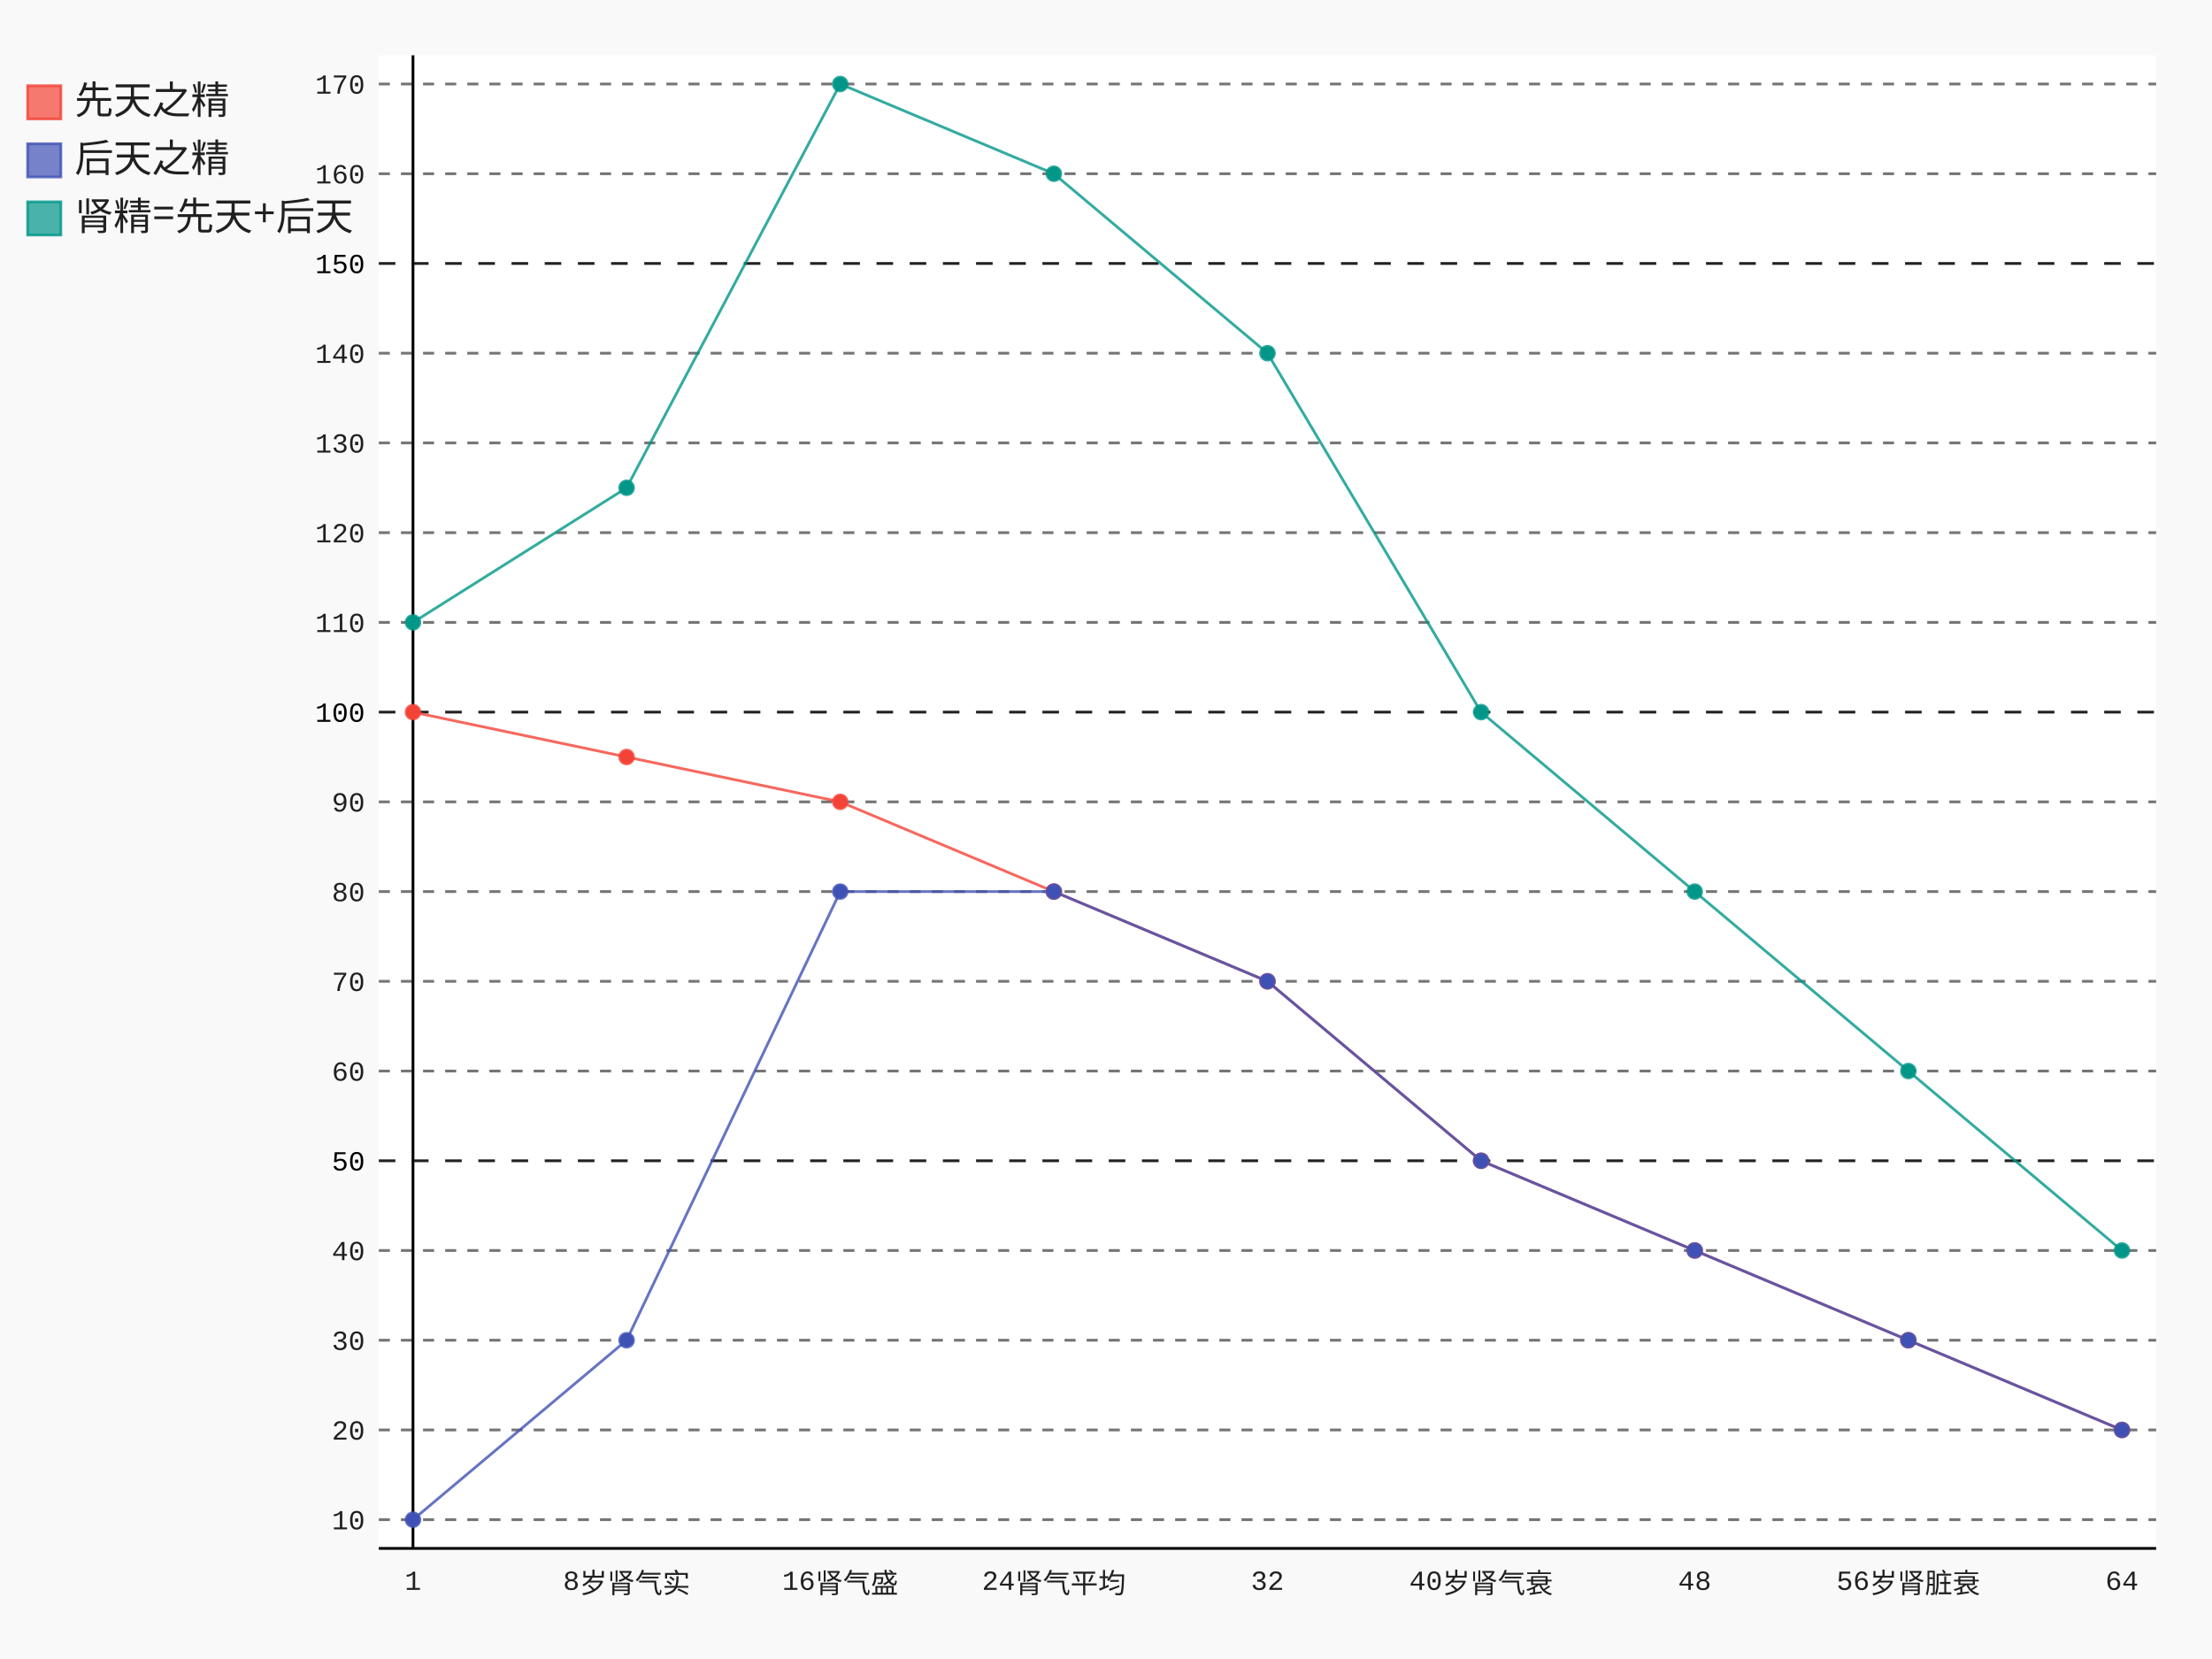
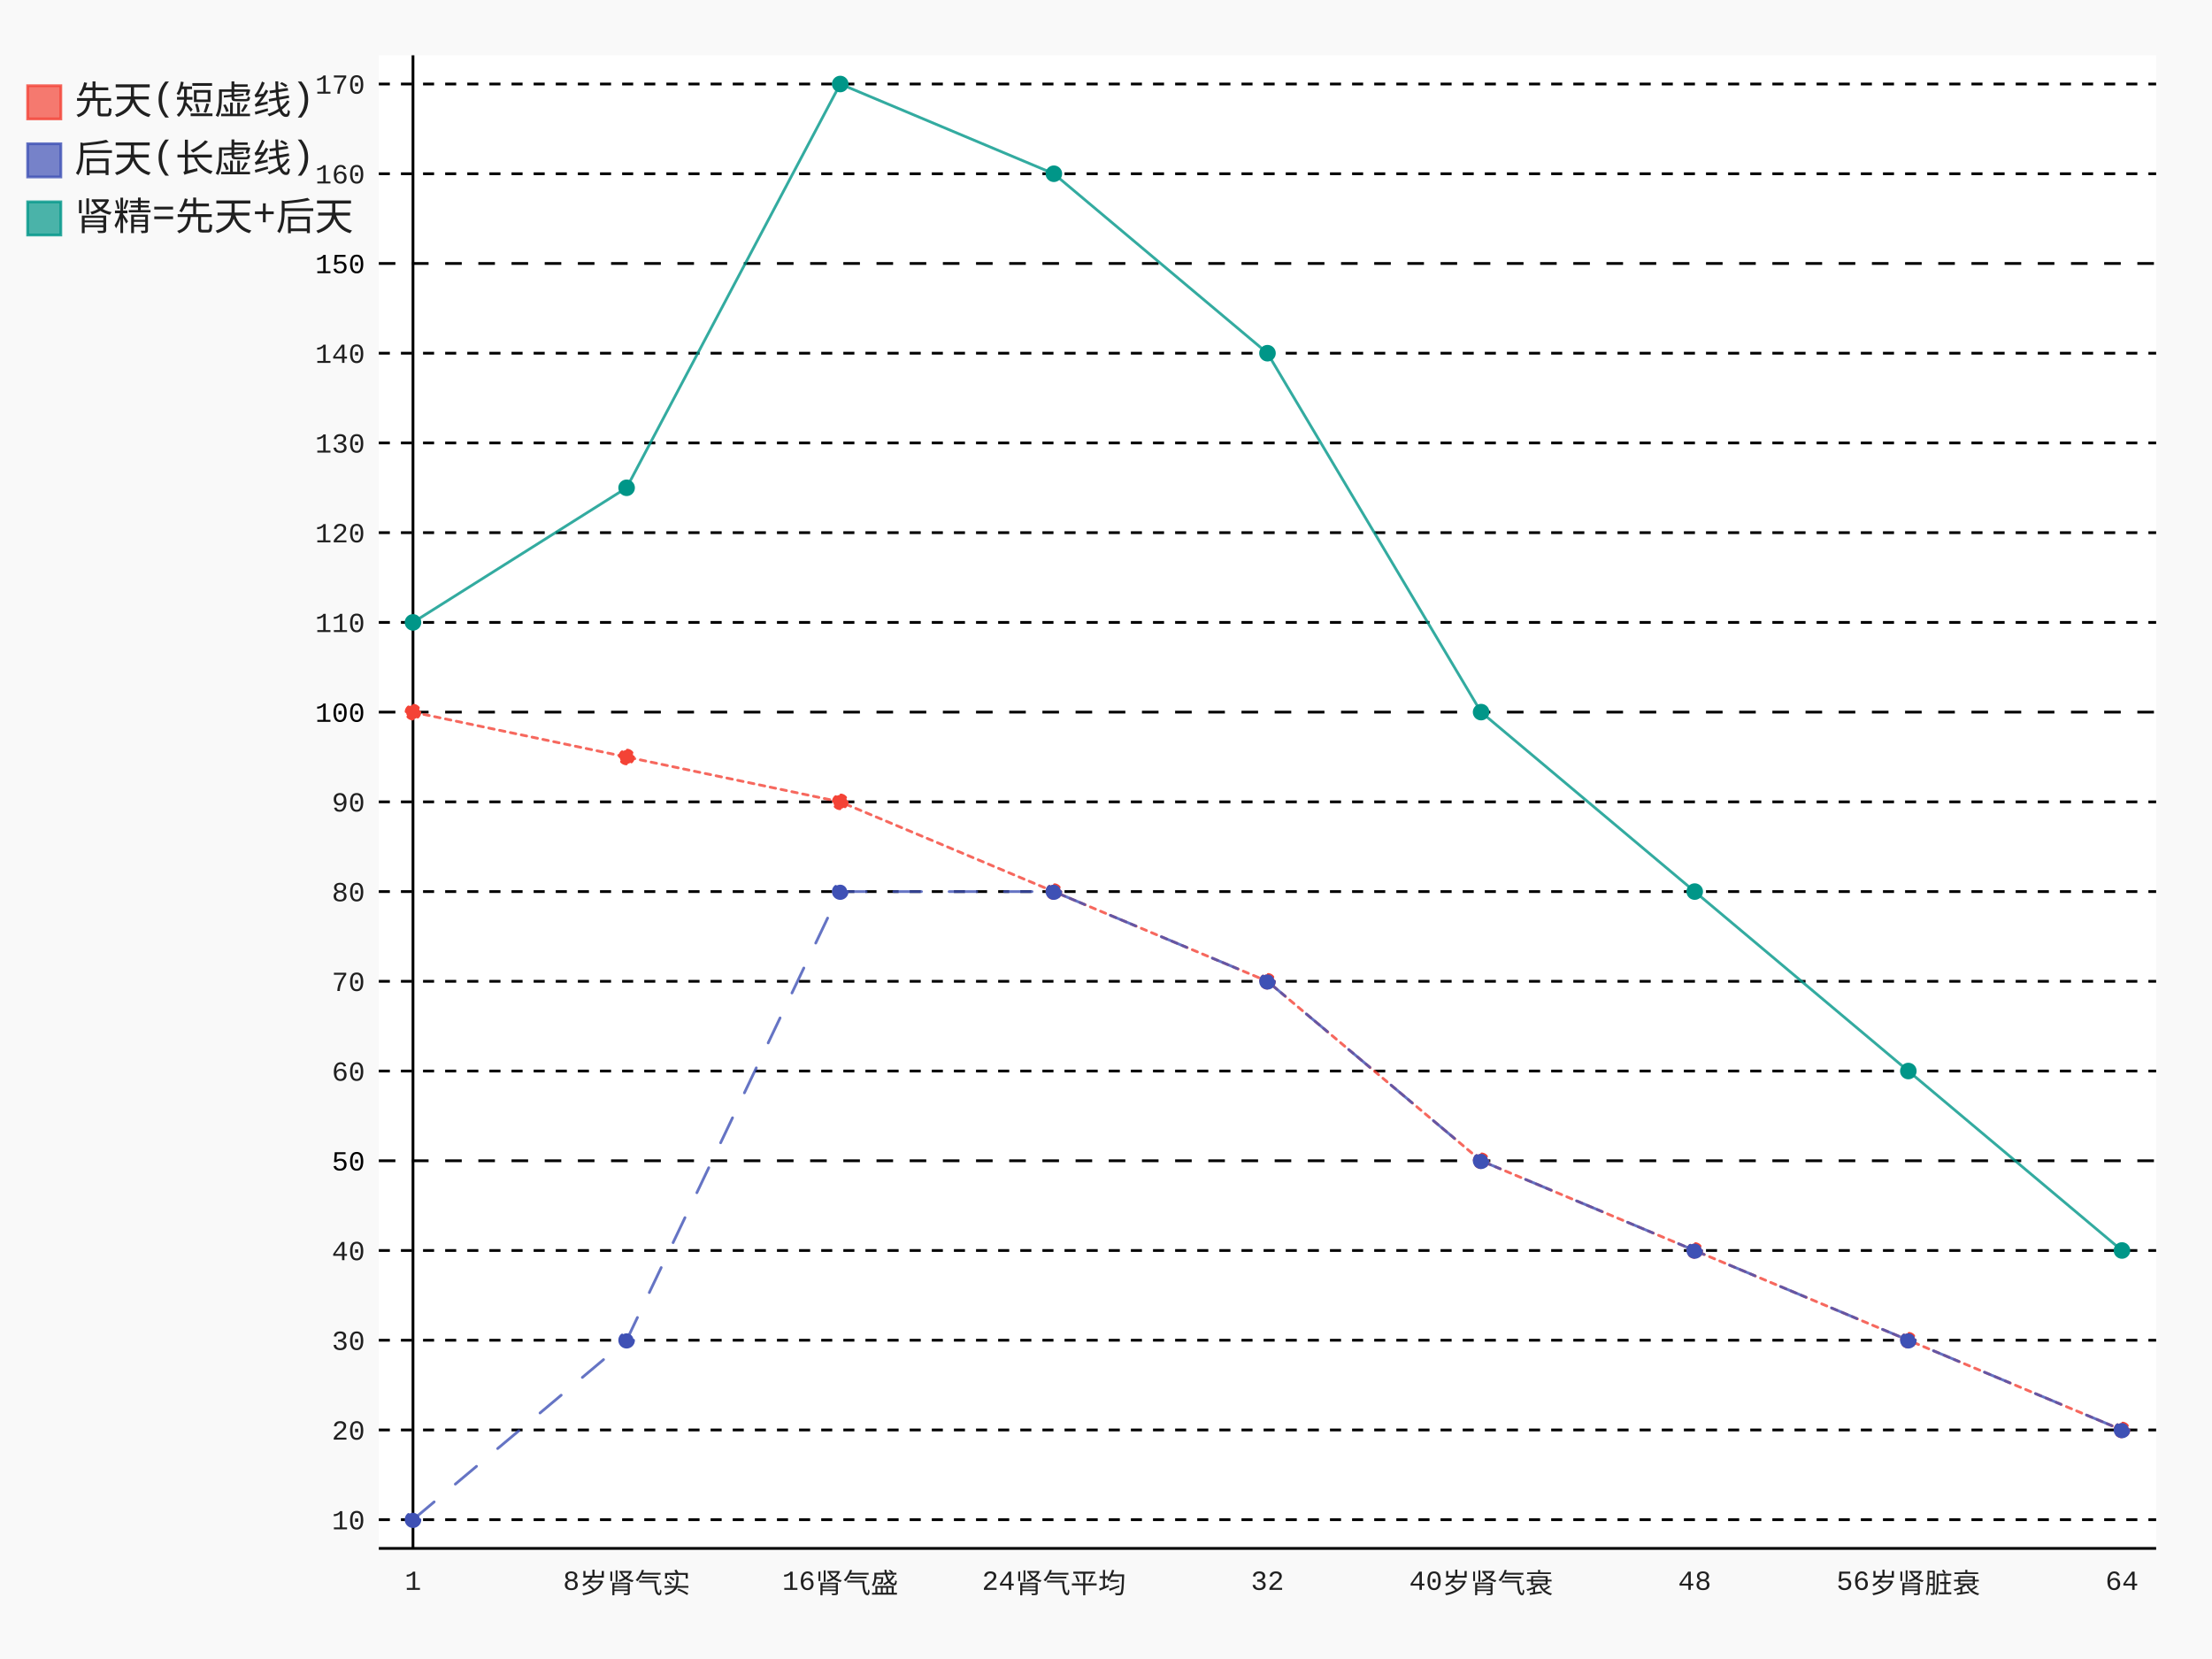
- <svg xmlns="http://www.w3.org/2000/svg" id="chart-bef9bd81-dc40-4a15-9785-6f41696e4bf8" class="pygal-chart" viewBox="0 0 800 600">
+ <svg xmlns="http://www.w3.org/2000/svg" id="chart-6c980b99-40a7-4f4c-97c7-bd34e4c4e682" class="pygal-chart" viewBox="0 0 800 600">
  <defs>
-     <style type="text/css">#chart-bef9bd81-dc40-4a15-9785-6f41696e4bf8{-webkit-user-select:none;-webkit-font-smoothing:antialiased;font-family:Consolas,"Liberation Mono",Menlo,Courier,monospace}#chart-bef9bd81-dc40-4a15-9785-6f41696e4bf8 .title{font-family:Consolas,"Liberation Mono",Menlo,Courier,monospace;font-size:16px}#chart-bef9bd81-dc40-4a15-9785-6f41696e4bf8 .legends .legend text{font-family:Consolas,"Liberation Mono",Menlo,Courier,monospace;font-size:14px}#chart-bef9bd81-dc40-4a15-9785-6f41696e4bf8 .axis text{font-family:Consolas,"Liberation Mono",Menlo,Courier,monospace;font-size:10px}#chart-bef9bd81-dc40-4a15-9785-6f41696e4bf8 .axis text.major{font-family:Consolas,"Liberation Mono",Menlo,Courier,monospace;font-size:10px}#chart-bef9bd81-dc40-4a15-9785-6f41696e4bf8 .text-overlay text.value{font-family:Consolas,"Liberation Mono",Menlo,Courier,monospace;font-size:16px}#chart-bef9bd81-dc40-4a15-9785-6f41696e4bf8 .text-overlay text.label{font-family:Consolas,"Liberation Mono",Menlo,Courier,monospace;font-size:10px}#chart-bef9bd81-dc40-4a15-9785-6f41696e4bf8 .tooltip{font-family:Consolas,"Liberation Mono",Menlo,Courier,monospace;font-size:14px}#chart-bef9bd81-dc40-4a15-9785-6f41696e4bf8 text.no_data{font-family:Consolas,"Liberation Mono",Menlo,Courier,monospace;font-size:64px}
- #chart-bef9bd81-dc40-4a15-9785-6f41696e4bf8{background-color:rgba(249,249,249,1)}#chart-bef9bd81-dc40-4a15-9785-6f41696e4bf8 path,#chart-bef9bd81-dc40-4a15-9785-6f41696e4bf8 line,#chart-bef9bd81-dc40-4a15-9785-6f41696e4bf8 rect,#chart-bef9bd81-dc40-4a15-9785-6f41696e4bf8 circle{-webkit-transition:150ms;-moz-transition:150ms;transition:150ms}#chart-bef9bd81-dc40-4a15-9785-6f41696e4bf8 .graph &gt; .background{fill:rgba(249,249,249,1)}#chart-bef9bd81-dc40-4a15-9785-6f41696e4bf8 .plot &gt; .background{fill:rgba(255,255,255,1)}#chart-bef9bd81-dc40-4a15-9785-6f41696e4bf8 .graph{fill:rgba(0,0,0,.87)}#chart-bef9bd81-dc40-4a15-9785-6f41696e4bf8 text.no_data{fill:rgba(0,0,0,1)}#chart-bef9bd81-dc40-4a15-9785-6f41696e4bf8 .title{fill:rgba(0,0,0,1)}#chart-bef9bd81-dc40-4a15-9785-6f41696e4bf8 .legends .legend text{fill:rgba(0,0,0,.87)}#chart-bef9bd81-dc40-4a15-9785-6f41696e4bf8 .legends .legend:hover text{fill:rgba(0,0,0,1)}#chart-bef9bd81-dc40-4a15-9785-6f41696e4bf8 .axis .line{stroke:rgba(0,0,0,1)}#chart-bef9bd81-dc40-4a15-9785-6f41696e4bf8 .axis .guide.line{stroke:rgba(0,0,0,.54)}#chart-bef9bd81-dc40-4a15-9785-6f41696e4bf8 .axis .major.line{stroke:rgba(0,0,0,.87)}#chart-bef9bd81-dc40-4a15-9785-6f41696e4bf8 .axis text.major{fill:rgba(0,0,0,1)}#chart-bef9bd81-dc40-4a15-9785-6f41696e4bf8 .axis.y .guides:hover .guide.line,#chart-bef9bd81-dc40-4a15-9785-6f41696e4bf8 .line-graph .axis.x .guides:hover .guide.line,#chart-bef9bd81-dc40-4a15-9785-6f41696e4bf8 .stackedline-graph .axis.x .guides:hover .guide.line,#chart-bef9bd81-dc40-4a15-9785-6f41696e4bf8 .xy-graph .axis.x .guides:hover .guide.line{stroke:rgba(0,0,0,1)}#chart-bef9bd81-dc40-4a15-9785-6f41696e4bf8 .axis .guides:hover text{fill:rgba(0,0,0,1)}#chart-bef9bd81-dc40-4a15-9785-6f41696e4bf8 .reactive{fill-opacity:.7;stroke-opacity:.8}#chart-bef9bd81-dc40-4a15-9785-6f41696e4bf8 .ci{stroke:rgba(0,0,0,.87)}#chart-bef9bd81-dc40-4a15-9785-6f41696e4bf8 .reactive.active,#chart-bef9bd81-dc40-4a15-9785-6f41696e4bf8 .active .reactive{fill-opacity:.8;stroke-opacity:.9;stroke-width:4}#chart-bef9bd81-dc40-4a15-9785-6f41696e4bf8 .ci .reactive.active{stroke-width:1.5}#chart-bef9bd81-dc40-4a15-9785-6f41696e4bf8 .series text{fill:rgba(0,0,0,1)}#chart-bef9bd81-dc40-4a15-9785-6f41696e4bf8 .tooltip rect{fill:rgba(255,255,255,1);stroke:rgba(0,0,0,1);-webkit-transition:opacity 150ms;-moz-transition:opacity 150ms;transition:opacity 150ms}#chart-bef9bd81-dc40-4a15-9785-6f41696e4bf8 .tooltip .label{fill:rgba(0,0,0,.87)}#chart-bef9bd81-dc40-4a15-9785-6f41696e4bf8 .tooltip .label{fill:rgba(0,0,0,.87)}#chart-bef9bd81-dc40-4a15-9785-6f41696e4bf8 .tooltip .legend{font-size:.8em;fill:rgba(0,0,0,.54)}#chart-bef9bd81-dc40-4a15-9785-6f41696e4bf8 .tooltip .x_label{font-size:.6em;fill:rgba(0,0,0,1)}#chart-bef9bd81-dc40-4a15-9785-6f41696e4bf8 .tooltip .xlink{font-size:.5em;text-decoration:underline}#chart-bef9bd81-dc40-4a15-9785-6f41696e4bf8 .tooltip .value{font-size:1.5em}#chart-bef9bd81-dc40-4a15-9785-6f41696e4bf8 .bound{font-size:.5em}#chart-bef9bd81-dc40-4a15-9785-6f41696e4bf8 .max-value{font-size:.75em;fill:rgba(0,0,0,.54)}#chart-bef9bd81-dc40-4a15-9785-6f41696e4bf8 .map-element{fill:rgba(255,255,255,1);stroke:rgba(0,0,0,.54) !important}#chart-bef9bd81-dc40-4a15-9785-6f41696e4bf8 .map-element .reactive{fill-opacity:inherit;stroke-opacity:inherit}#chart-bef9bd81-dc40-4a15-9785-6f41696e4bf8 .color-0,#chart-bef9bd81-dc40-4a15-9785-6f41696e4bf8 .color-0 a:visited{stroke:#F44336;fill:#F44336}#chart-bef9bd81-dc40-4a15-9785-6f41696e4bf8 .color-1,#chart-bef9bd81-dc40-4a15-9785-6f41696e4bf8 .color-1 a:visited{stroke:#3F51B5;fill:#3F51B5}#chart-bef9bd81-dc40-4a15-9785-6f41696e4bf8 .color-2,#chart-bef9bd81-dc40-4a15-9785-6f41696e4bf8 .color-2 a:visited{stroke:#009688;fill:#009688}#chart-bef9bd81-dc40-4a15-9785-6f41696e4bf8 .text-overlay .color-0 text{fill:black}#chart-bef9bd81-dc40-4a15-9785-6f41696e4bf8 .text-overlay .color-1 text{fill:black}#chart-bef9bd81-dc40-4a15-9785-6f41696e4bf8 .text-overlay .color-2 text{fill:black}
- #chart-bef9bd81-dc40-4a15-9785-6f41696e4bf8 text.no_data{text-anchor:middle}#chart-bef9bd81-dc40-4a15-9785-6f41696e4bf8 .guide.line{fill:none}#chart-bef9bd81-dc40-4a15-9785-6f41696e4bf8 .centered{text-anchor:middle}#chart-bef9bd81-dc40-4a15-9785-6f41696e4bf8 .title{text-anchor:middle}#chart-bef9bd81-dc40-4a15-9785-6f41696e4bf8 .legends .legend text{fill-opacity:1}#chart-bef9bd81-dc40-4a15-9785-6f41696e4bf8 .axis.x text{text-anchor:middle}#chart-bef9bd81-dc40-4a15-9785-6f41696e4bf8 .axis.x:not(.web) text[transform]{text-anchor:start}#chart-bef9bd81-dc40-4a15-9785-6f41696e4bf8 .axis.x:not(.web) text[transform].backwards{text-anchor:end}#chart-bef9bd81-dc40-4a15-9785-6f41696e4bf8 .axis.y text{text-anchor:end}#chart-bef9bd81-dc40-4a15-9785-6f41696e4bf8 .axis.y text[transform].backwards{text-anchor:start}#chart-bef9bd81-dc40-4a15-9785-6f41696e4bf8 .axis.y2 text{text-anchor:start}#chart-bef9bd81-dc40-4a15-9785-6f41696e4bf8 .axis.y2 text[transform].backwards{text-anchor:end}#chart-bef9bd81-dc40-4a15-9785-6f41696e4bf8 .axis .guide.line{stroke-dasharray:4,4}#chart-bef9bd81-dc40-4a15-9785-6f41696e4bf8 .axis .major.guide.line{stroke-dasharray:6,6}#chart-bef9bd81-dc40-4a15-9785-6f41696e4bf8 .horizontal .axis.y .guide.line,#chart-bef9bd81-dc40-4a15-9785-6f41696e4bf8 .horizontal .axis.y2 .guide.line,#chart-bef9bd81-dc40-4a15-9785-6f41696e4bf8 .vertical .axis.x .guide.line{opacity:0}#chart-bef9bd81-dc40-4a15-9785-6f41696e4bf8 .horizontal .axis.always_show .guide.line,#chart-bef9bd81-dc40-4a15-9785-6f41696e4bf8 .vertical .axis.always_show .guide.line{opacity:1 !important}#chart-bef9bd81-dc40-4a15-9785-6f41696e4bf8 .axis.y .guides:hover .guide.line,#chart-bef9bd81-dc40-4a15-9785-6f41696e4bf8 .axis.y2 .guides:hover .guide.line,#chart-bef9bd81-dc40-4a15-9785-6f41696e4bf8 .axis.x .guides:hover .guide.line{opacity:1}#chart-bef9bd81-dc40-4a15-9785-6f41696e4bf8 .axis .guides:hover text{opacity:1}#chart-bef9bd81-dc40-4a15-9785-6f41696e4bf8 .nofill{fill:none}#chart-bef9bd81-dc40-4a15-9785-6f41696e4bf8 .subtle-fill{fill-opacity:.2}#chart-bef9bd81-dc40-4a15-9785-6f41696e4bf8 .dot{stroke-width:1px;fill-opacity:1}#chart-bef9bd81-dc40-4a15-9785-6f41696e4bf8 .dot.active{stroke-width:5px}#chart-bef9bd81-dc40-4a15-9785-6f41696e4bf8 .dot.negative{fill:transparent}#chart-bef9bd81-dc40-4a15-9785-6f41696e4bf8 text,#chart-bef9bd81-dc40-4a15-9785-6f41696e4bf8 tspan{stroke:none !important}#chart-bef9bd81-dc40-4a15-9785-6f41696e4bf8 .series text.active{opacity:1}#chart-bef9bd81-dc40-4a15-9785-6f41696e4bf8 .tooltip rect{fill-opacity:.95;stroke-width:.5}#chart-bef9bd81-dc40-4a15-9785-6f41696e4bf8 .tooltip text{fill-opacity:1}#chart-bef9bd81-dc40-4a15-9785-6f41696e4bf8 .showable{visibility:hidden}#chart-bef9bd81-dc40-4a15-9785-6f41696e4bf8 .showable.shown{visibility:visible}#chart-bef9bd81-dc40-4a15-9785-6f41696e4bf8 .gauge-background{fill:rgba(229,229,229,1);stroke:none}#chart-bef9bd81-dc40-4a15-9785-6f41696e4bf8 .bg-lines{stroke:rgba(249,249,249,1);stroke-width:2px}</style>
+     <style type="text/css">#chart-6c980b99-40a7-4f4c-97c7-bd34e4c4e682{-webkit-user-select:none;-webkit-font-smoothing:antialiased;font-family:Consolas,"Liberation Mono",Menlo,Courier,monospace}#chart-6c980b99-40a7-4f4c-97c7-bd34e4c4e682 .title{font-family:Consolas,"Liberation Mono",Menlo,Courier,monospace;font-size:16px}#chart-6c980b99-40a7-4f4c-97c7-bd34e4c4e682 .legends .legend text{font-family:Consolas,"Liberation Mono",Menlo,Courier,monospace;font-size:14px}#chart-6c980b99-40a7-4f4c-97c7-bd34e4c4e682 .axis text{font-family:Consolas,"Liberation Mono",Menlo,Courier,monospace;font-size:10px}#chart-6c980b99-40a7-4f4c-97c7-bd34e4c4e682 .axis text.major{font-family:Consolas,"Liberation Mono",Menlo,Courier,monospace;font-size:10px}#chart-6c980b99-40a7-4f4c-97c7-bd34e4c4e682 .text-overlay text.value{font-family:Consolas,"Liberation Mono",Menlo,Courier,monospace;font-size:16px}#chart-6c980b99-40a7-4f4c-97c7-bd34e4c4e682 .text-overlay text.label{font-family:Consolas,"Liberation Mono",Menlo,Courier,monospace;font-size:10px}#chart-6c980b99-40a7-4f4c-97c7-bd34e4c4e682 .tooltip{font-family:Consolas,"Liberation Mono",Menlo,Courier,monospace;font-size:14px}#chart-6c980b99-40a7-4f4c-97c7-bd34e4c4e682 text.no_data{font-family:Consolas,"Liberation Mono",Menlo,Courier,monospace;font-size:64px}
+ #chart-6c980b99-40a7-4f4c-97c7-bd34e4c4e682{background-color:rgba(249,249,249,1)}#chart-6c980b99-40a7-4f4c-97c7-bd34e4c4e682 path,#chart-6c980b99-40a7-4f4c-97c7-bd34e4c4e682 line,#chart-6c980b99-40a7-4f4c-97c7-bd34e4c4e682 rect,#chart-6c980b99-40a7-4f4c-97c7-bd34e4c4e682 circle{-webkit-transition:150ms;-moz-transition:150ms;transition:150ms}#chart-6c980b99-40a7-4f4c-97c7-bd34e4c4e682 .graph &gt; .background{fill:rgba(249,249,249,1)}#chart-6c980b99-40a7-4f4c-97c7-bd34e4c4e682 .plot &gt; .background{fill:rgba(255,255,255,1)}#chart-6c980b99-40a7-4f4c-97c7-bd34e4c4e682 .graph{fill:rgba(0,0,0,.87)}#chart-6c980b99-40a7-4f4c-97c7-bd34e4c4e682 text.no_data{fill:rgba(0,0,0,1)}#chart-6c980b99-40a7-4f4c-97c7-bd34e4c4e682 .title{fill:rgba(0,0,0,1)}#chart-6c980b99-40a7-4f4c-97c7-bd34e4c4e682 .legends .legend text{fill:rgba(0,0,0,.87)}#chart-6c980b99-40a7-4f4c-97c7-bd34e4c4e682 .legends .legend:hover text{fill:rgba(0,0,0,1)}#chart-6c980b99-40a7-4f4c-97c7-bd34e4c4e682 .axis .line{stroke:rgba(0,0,0,1)}#chart-6c980b99-40a7-4f4c-97c7-bd34e4c4e682 .axis .guide.line{stroke:rgba(0,0,0,.54)}#chart-6c980b99-40a7-4f4c-97c7-bd34e4c4e682 .axis .major.line{stroke:rgba(0,0,0,.87)}#chart-6c980b99-40a7-4f4c-97c7-bd34e4c4e682 .axis text.major{fill:rgba(0,0,0,1)}#chart-6c980b99-40a7-4f4c-97c7-bd34e4c4e682 .axis.y .guides:hover .guide.line,#chart-6c980b99-40a7-4f4c-97c7-bd34e4c4e682 .line-graph .axis.x .guides:hover .guide.line,#chart-6c980b99-40a7-4f4c-97c7-bd34e4c4e682 .stackedline-graph .axis.x .guides:hover .guide.line,#chart-6c980b99-40a7-4f4c-97c7-bd34e4c4e682 .xy-graph .axis.x .guides:hover .guide.line{stroke:rgba(0,0,0,1)}#chart-6c980b99-40a7-4f4c-97c7-bd34e4c4e682 .axis .guides:hover text{fill:rgba(0,0,0,1)}#chart-6c980b99-40a7-4f4c-97c7-bd34e4c4e682 .reactive{fill-opacity:.7;stroke-opacity:.8;stroke-width:1}#chart-6c980b99-40a7-4f4c-97c7-bd34e4c4e682 .ci{stroke:rgba(0,0,0,.87)}#chart-6c980b99-40a7-4f4c-97c7-bd34e4c4e682 .reactive.active,#chart-6c980b99-40a7-4f4c-97c7-bd34e4c4e682 .active .reactive{fill-opacity:.8;stroke-opacity:.9;stroke-width:4}#chart-6c980b99-40a7-4f4c-97c7-bd34e4c4e682 .ci .reactive.active{stroke-width:1.5}#chart-6c980b99-40a7-4f4c-97c7-bd34e4c4e682 .series text{fill:rgba(0,0,0,1)}#chart-6c980b99-40a7-4f4c-97c7-bd34e4c4e682 .tooltip rect{fill:rgba(255,255,255,1);stroke:rgba(0,0,0,1);-webkit-transition:opacity 150ms;-moz-transition:opacity 150ms;transition:opacity 150ms}#chart-6c980b99-40a7-4f4c-97c7-bd34e4c4e682 .tooltip .label{fill:rgba(0,0,0,.87)}#chart-6c980b99-40a7-4f4c-97c7-bd34e4c4e682 .tooltip .label{fill:rgba(0,0,0,.87)}#chart-6c980b99-40a7-4f4c-97c7-bd34e4c4e682 .tooltip .legend{font-size:.8em;fill:rgba(0,0,0,.54)}#chart-6c980b99-40a7-4f4c-97c7-bd34e4c4e682 .tooltip .x_label{font-size:.6em;fill:rgba(0,0,0,1)}#chart-6c980b99-40a7-4f4c-97c7-bd34e4c4e682 .tooltip .xlink{font-size:.5em;text-decoration:underline}#chart-6c980b99-40a7-4f4c-97c7-bd34e4c4e682 .tooltip .value{font-size:1.5em}#chart-6c980b99-40a7-4f4c-97c7-bd34e4c4e682 .bound{font-size:.5em}#chart-6c980b99-40a7-4f4c-97c7-bd34e4c4e682 .max-value{font-size:.75em;fill:rgba(0,0,0,.54)}#chart-6c980b99-40a7-4f4c-97c7-bd34e4c4e682 .map-element{fill:rgba(255,255,255,1);stroke:rgba(0,0,0,.54) !important}#chart-6c980b99-40a7-4f4c-97c7-bd34e4c4e682 .map-element .reactive{fill-opacity:inherit;stroke-opacity:inherit}#chart-6c980b99-40a7-4f4c-97c7-bd34e4c4e682 .color-0,#chart-6c980b99-40a7-4f4c-97c7-bd34e4c4e682 .color-0 a:visited{stroke:#F44336;fill:#F44336}#chart-6c980b99-40a7-4f4c-97c7-bd34e4c4e682 .color-1,#chart-6c980b99-40a7-4f4c-97c7-bd34e4c4e682 .color-1 a:visited{stroke:#3F51B5;fill:#3F51B5}#chart-6c980b99-40a7-4f4c-97c7-bd34e4c4e682 .color-2,#chart-6c980b99-40a7-4f4c-97c7-bd34e4c4e682 .color-2 a:visited{stroke:#009688;fill:#009688}#chart-6c980b99-40a7-4f4c-97c7-bd34e4c4e682 .text-overlay .color-0 text{fill:black}#chart-6c980b99-40a7-4f4c-97c7-bd34e4c4e682 .text-overlay .color-1 text{fill:black}#chart-6c980b99-40a7-4f4c-97c7-bd34e4c4e682 .text-overlay .color-2 text{fill:black}#chart-6c980b99-40a7-4f4c-97c7-bd34e4c4e682 .series.serie-0{stroke-width:15;stroke-linejoin:round;stroke-linecap:round;stroke-dasharray:2,2}#chart-6c980b99-40a7-4f4c-97c7-bd34e4c4e682 .series.serie-1{stroke-width:15;stroke-linejoin:round;stroke-linecap:round;stroke-dasharray:10,10}#chart-6c980b99-40a7-4f4c-97c7-bd34e4c4e682 .series.serie-2{stroke-width:30}
+ #chart-6c980b99-40a7-4f4c-97c7-bd34e4c4e682 text.no_data{text-anchor:middle}#chart-6c980b99-40a7-4f4c-97c7-bd34e4c4e682 .guide.line{fill:none}#chart-6c980b99-40a7-4f4c-97c7-bd34e4c4e682 .centered{text-anchor:middle}#chart-6c980b99-40a7-4f4c-97c7-bd34e4c4e682 .title{text-anchor:middle}#chart-6c980b99-40a7-4f4c-97c7-bd34e4c4e682 .legends .legend text{fill-opacity:1}#chart-6c980b99-40a7-4f4c-97c7-bd34e4c4e682 .axis.x text{text-anchor:middle}#chart-6c980b99-40a7-4f4c-97c7-bd34e4c4e682 .axis.x:not(.web) text[transform]{text-anchor:start}#chart-6c980b99-40a7-4f4c-97c7-bd34e4c4e682 .axis.x:not(.web) text[transform].backwards{text-anchor:end}#chart-6c980b99-40a7-4f4c-97c7-bd34e4c4e682 .axis.y text{text-anchor:end}#chart-6c980b99-40a7-4f4c-97c7-bd34e4c4e682 .axis.y text[transform].backwards{text-anchor:start}#chart-6c980b99-40a7-4f4c-97c7-bd34e4c4e682 .axis.y2 text{text-anchor:start}#chart-6c980b99-40a7-4f4c-97c7-bd34e4c4e682 .axis.y2 text[transform].backwards{text-anchor:end}#chart-6c980b99-40a7-4f4c-97c7-bd34e4c4e682 .axis .guide.line{stroke-dasharray:4,4;stroke:black}#chart-6c980b99-40a7-4f4c-97c7-bd34e4c4e682 .axis .major.guide.line{stroke-dasharray:6,6;stroke:black}#chart-6c980b99-40a7-4f4c-97c7-bd34e4c4e682 .horizontal .axis.y .guide.line,#chart-6c980b99-40a7-4f4c-97c7-bd34e4c4e682 .horizontal .axis.y2 .guide.line,#chart-6c980b99-40a7-4f4c-97c7-bd34e4c4e682 .vertical .axis.x .guide.line{opacity:0}#chart-6c980b99-40a7-4f4c-97c7-bd34e4c4e682 .horizontal .axis.always_show .guide.line,#chart-6c980b99-40a7-4f4c-97c7-bd34e4c4e682 .vertical .axis.always_show .guide.line{opacity:1 !important}#chart-6c980b99-40a7-4f4c-97c7-bd34e4c4e682 .axis.y .guides:hover .guide.line,#chart-6c980b99-40a7-4f4c-97c7-bd34e4c4e682 .axis.y2 .guides:hover .guide.line,#chart-6c980b99-40a7-4f4c-97c7-bd34e4c4e682 .axis.x .guides:hover .guide.line{opacity:1}#chart-6c980b99-40a7-4f4c-97c7-bd34e4c4e682 .axis .guides:hover text{opacity:1}#chart-6c980b99-40a7-4f4c-97c7-bd34e4c4e682 .nofill{fill:none}#chart-6c980b99-40a7-4f4c-97c7-bd34e4c4e682 .subtle-fill{fill-opacity:.2}#chart-6c980b99-40a7-4f4c-97c7-bd34e4c4e682 .dot{stroke-width:1px;fill-opacity:1;stroke-opacity:1}#chart-6c980b99-40a7-4f4c-97c7-bd34e4c4e682 .dot.active{stroke-width:5px}#chart-6c980b99-40a7-4f4c-97c7-bd34e4c4e682 .dot.negative{fill:transparent}#chart-6c980b99-40a7-4f4c-97c7-bd34e4c4e682 text,#chart-6c980b99-40a7-4f4c-97c7-bd34e4c4e682 tspan{stroke:none !important}#chart-6c980b99-40a7-4f4c-97c7-bd34e4c4e682 .series text.active{opacity:1}#chart-6c980b99-40a7-4f4c-97c7-bd34e4c4e682 .tooltip rect{fill-opacity:.95;stroke-width:.5}#chart-6c980b99-40a7-4f4c-97c7-bd34e4c4e682 .tooltip text{fill-opacity:1}#chart-6c980b99-40a7-4f4c-97c7-bd34e4c4e682 .showable{visibility:hidden}#chart-6c980b99-40a7-4f4c-97c7-bd34e4c4e682 .showable.shown{visibility:visible}#chart-6c980b99-40a7-4f4c-97c7-bd34e4c4e682 .gauge-background{fill:rgba(229,229,229,1);stroke:none}#chart-6c980b99-40a7-4f4c-97c7-bd34e4c4e682 .bg-lines{stroke:rgba(249,249,249,1);stroke-width:2px}</style>
  </defs>
  <g class="graph line-graph vertical">
    <rect x="0" y="0" width="800" height="600" class="background" />
    <g transform="translate(137, 20)" class="plot">
      <rect x="0" y="0" width="642.8" height="540" class="background" />
      <g class="axis y always_show">
        <path d="M0 540 h642.8" class="line" />
        <g class="guides">
          <path d="M0 529.615 h642.8" class="guide line" />
          <text x="-5" y="533.115" class="">10</text>
        </g>
        <g class="guides">
          <path d="M0 497.163 h642.8" class="guide line" />
          <text x="-5" y="500.663" class="">20</text>
        </g>
        <g class="guides">
          <path d="M0 464.712 h642.8" class="guide line" />
          <text x="-5" y="468.212" class="">30</text>
        </g>
        <g class="guides">
          <path d="M0 432.26 h642.8" class="guide line" />
          <text x="-5" y="435.76" class="">40</text>
        </g>
        <g class="guides">
          <path d="M0 399.808 h642.8" class="major guide line" />
          <text x="-5" y="403.308" class="major">50</text>
        </g>
        <g class="guides">
          <path d="M0 367.356 h642.8" class="guide line" />
          <text x="-5" y="370.856" class="">60</text>
        </g>
        <g class="guides">
          <path d="M0 334.904 h642.8" class="guide line" />
          <text x="-5" y="338.404" class="">70</text>
        </g>
        <g class="guides">
          <path d="M0 302.452 h642.8" class="guide line" />
          <text x="-5" y="305.952" class="">80</text>
        </g>
        <g class="guides">
          <path d="M0 270 h642.8" class="guide line" />
          <text x="-5" y="273.5" class="">90</text>
        </g>
        <g class="guides">
          <path d="M0 237.548 h642.8" class="major guide line" />
          <text x="-5" y="241.048" class="major">100</text>
        </g>
        <g class="guides">
          <path d="M0 205.096 h642.8" class="guide line" />
          <text x="-5" y="208.596" class="">110</text>
        </g>
        <g class="guides">
          <path d="M0 172.644 h642.8" class="guide line" />
          <text x="-5" y="176.144" class="">120</text>
        </g>
        <g class="guides">
          <path d="M0 140.192 h642.8" class="guide line" />
          <text x="-5" y="143.692" class="">130</text>
        </g>
        <g class="guides">
          <path d="M0 107.74 h642.8" class="guide line" />
          <text x="-5" y="111.24" class="">140</text>
        </g>
        <g class="guides">
          <path d="M0 75.288 h642.8" class="major guide line" />
          <text x="-5" y="78.788" class="major">150</text>
        </g>
        <g class="guides">
          <path d="M0 42.837 h642.8" class="guide line" />
          <text x="-5" y="46.337" class="">160</text>
        </g>
        <g class="guides">
          <path d="M0 10.385 h642.8" class="guide line" />
          <text x="-5" y="13.885" class="">170</text>
        </g>
      </g>
      <g class="axis x">
        <g class="guides">
          <path d="M12.362 0 v540" class="line" />
          <text x="12.362" y="555.0" class="">1</text>
        </g>
        <g class="guides">
          <path d="M89.621 0 v540" class="guide line" />
          <text x="89.621" y="555.0" class="">8岁肾气实</text>
        </g>
        <g class="guides">
          <path d="M166.881 0 v540" class="guide line" />
          <text x="166.881" y="555.0" class="">16肾气盛</text>
        </g>
        <g class="guides">
          <path d="M244.14 0 v540" class="guide line" />
          <text x="244.14" y="555.0" class="">24肾气平均</text>
        </g>
        <g class="guides">
          <path d="M321.4 0 v540" class="guide line" />
          <text x="321.4" y="555.0" class="">32</text>
        </g>
        <g class="guides">
          <path d="M398.66 0 v540" class="guide line" />
          <text x="398.66" y="555.0" class="">40岁肾气衰</text>
        </g>
        <g class="guides">
          <path d="M475.919 0 v540" class="guide line" />
          <text x="475.919" y="555.0" class="">48</text>
        </g>
        <g class="guides">
          <path d="M553.179 0 v540" class="guide line" />
          <text x="553.179" y="555.0" class="">56岁肾脏衰</text>
        </g>
        <g class="guides">
          <path d="M630.438 0 v540" class="guide line" />
          <text x="630.438" y="555.0" class="">64</text>
        </g>
      </g>
      <g class="series serie-0 color-0">
        <path d="M12.362 237.548 L89.621 253.774 166.881 270 244.14 302.452 321.4 334.904 398.66 399.808 475.919 432.26 553.179 464.712 630.438 497.163" class="line reactive nofill" />
      </g>
      <g class="series serie-1 color-1">
        <path d="M12.362 529.615 L89.621 464.712 166.881 302.452 244.14 302.452 321.4 334.904 398.66 399.808 475.919 432.26 553.179 464.712 630.438 497.163" class="line reactive nofill" />
      </g>
      <g class="series serie-2 color-2">
        <path d="M12.362 205.096 L89.621 156.418 166.881 10.385 244.14 42.837 321.4 107.74 398.66 237.548 475.919 302.452 553.179 367.356 630.438 432.26" class="line reactive nofill" />
      </g>
    </g>
    <g class="titles" />
    <g transform="translate(137, 20)" class="plot overlay">
      <g class="series serie-0 color-0">
        <g class="dots">
          <circle cx="12.362" cy="237.548" r="2.5" class="dot reactive tooltip-trigger" />
        </g>
        <g class="dots">
          <circle cx="89.621" cy="253.774" r="2.5" class="dot reactive tooltip-trigger" />
        </g>
        <g class="dots">
          <circle cx="166.881" cy="270" r="2.5" class="dot reactive tooltip-trigger" />
        </g>
        <g class="dots">
          <circle cx="244.14" cy="302.452" r="2.5" class="dot reactive tooltip-trigger" />
        </g>
        <g class="dots">
          <circle cx="321.4" cy="334.904" r="2.5" class="dot reactive tooltip-trigger" />
        </g>
        <g class="dots">
          <circle cx="398.66" cy="399.808" r="2.5" class="dot reactive tooltip-trigger" />
        </g>
        <g class="dots">
          <circle cx="475.919" cy="432.26" r="2.5" class="dot reactive tooltip-trigger" />
        </g>
        <g class="dots">
          <circle cx="553.179" cy="464.712" r="2.5" class="dot reactive tooltip-trigger" />
        </g>
        <g class="dots">
          <circle cx="630.438" cy="497.163" r="2.5" class="dot reactive tooltip-trigger" />
        </g>
      </g>
      <g class="series serie-1 color-1">
        <g class="dots">
          <circle cx="12.362" cy="529.615" r="2.5" class="dot reactive tooltip-trigger" />
        </g>
        <g class="dots">
          <circle cx="89.621" cy="464.712" r="2.5" class="dot reactive tooltip-trigger" />
        </g>
        <g class="dots">
          <circle cx="166.881" cy="302.452" r="2.5" class="dot reactive tooltip-trigger" />
        </g>
        <g class="dots">
          <circle cx="244.14" cy="302.452" r="2.5" class="dot reactive tooltip-trigger" />
        </g>
        <g class="dots">
          <circle cx="321.4" cy="334.904" r="2.5" class="dot reactive tooltip-trigger" />
        </g>
        <g class="dots">
          <circle cx="398.66" cy="399.808" r="2.5" class="dot reactive tooltip-trigger" />
        </g>
        <g class="dots">
          <circle cx="475.919" cy="432.26" r="2.5" class="dot reactive tooltip-trigger" />
        </g>
        <g class="dots">
          <circle cx="553.179" cy="464.712" r="2.5" class="dot reactive tooltip-trigger" />
        </g>
        <g class="dots">
          <circle cx="630.438" cy="497.163" r="2.5" class="dot reactive tooltip-trigger" />
        </g>
      </g>
      <g class="series serie-2 color-2">
        <g class="dots">
          <circle cx="12.362" cy="205.096" r="2.5" class="dot reactive tooltip-trigger" />
        </g>
        <g class="dots">
          <circle cx="89.621" cy="156.418" r="2.5" class="dot reactive tooltip-trigger" />
        </g>
        <g class="dots">
          <circle cx="166.881" cy="10.385" r="2.5" class="dot reactive tooltip-trigger" />
        </g>
        <g class="dots">
          <circle cx="244.14" cy="42.837" r="2.5" class="dot reactive tooltip-trigger" />
        </g>
        <g class="dots">
          <circle cx="321.4" cy="107.74" r="2.5" class="dot reactive tooltip-trigger" />
        </g>
        <g class="dots">
          <circle cx="398.66" cy="237.548" r="2.5" class="dot reactive tooltip-trigger" />
        </g>
        <g class="dots">
          <circle cx="475.919" cy="302.452" r="2.5" class="dot reactive tooltip-trigger" />
        </g>
        <g class="dots">
          <circle cx="553.179" cy="367.356" r="2.5" class="dot reactive tooltip-trigger" />
        </g>
        <g class="dots">
          <circle cx="630.438" cy="432.26" r="2.5" class="dot reactive tooltip-trigger" />
        </g>
      </g>
    </g>
    <g transform="translate(137, 20)" class="plot text-overlay">
      <g class="series serie-0 color-0" />
      <g class="series serie-1 color-1" />
      <g class="series serie-2 color-2" />
    </g>
    <g transform="translate(137, 20)" class="plot tooltip-overlay">
      <g transform="translate(0 0)" style="opacity: 0" class="tooltip">
        <rect rx="0" ry="0" width="0" height="0" class="tooltip-box" />
        <g class="text" />
      </g>
    </g>
    <g transform="translate(10, 30)" class="legends">
      <g id="activate-serie-0" class="legend reactive activate-serie">
        <rect x="0.0" y="1.0" width="12" height="12" class="color-0 reactive" />
-         <text x="17.0" y="11.2">先天之精</text>
+         <text x="17.0" y="11.2">先天(短虚线)</text>
      </g>
      <g id="activate-serie-1" class="legend reactive activate-serie">
        <rect x="0.0" y="22.0" width="12" height="12" class="color-1 reactive" />
-         <text x="17.0" y="32.2">后天之精</text>
+         <text x="17.0" y="32.2">后天(长虚线)</text>
      </g>
      <g id="activate-serie-2" class="legend reactive activate-serie">
        <rect x="0.0" y="43.0" width="12" height="12" class="color-2 reactive" />
        <text x="17.0" y="53.2">肾精=先天+后天</text>
      </g>
    </g>
    <g transform="translate(790, 30)" class="legends" />
  </g>
</svg>
